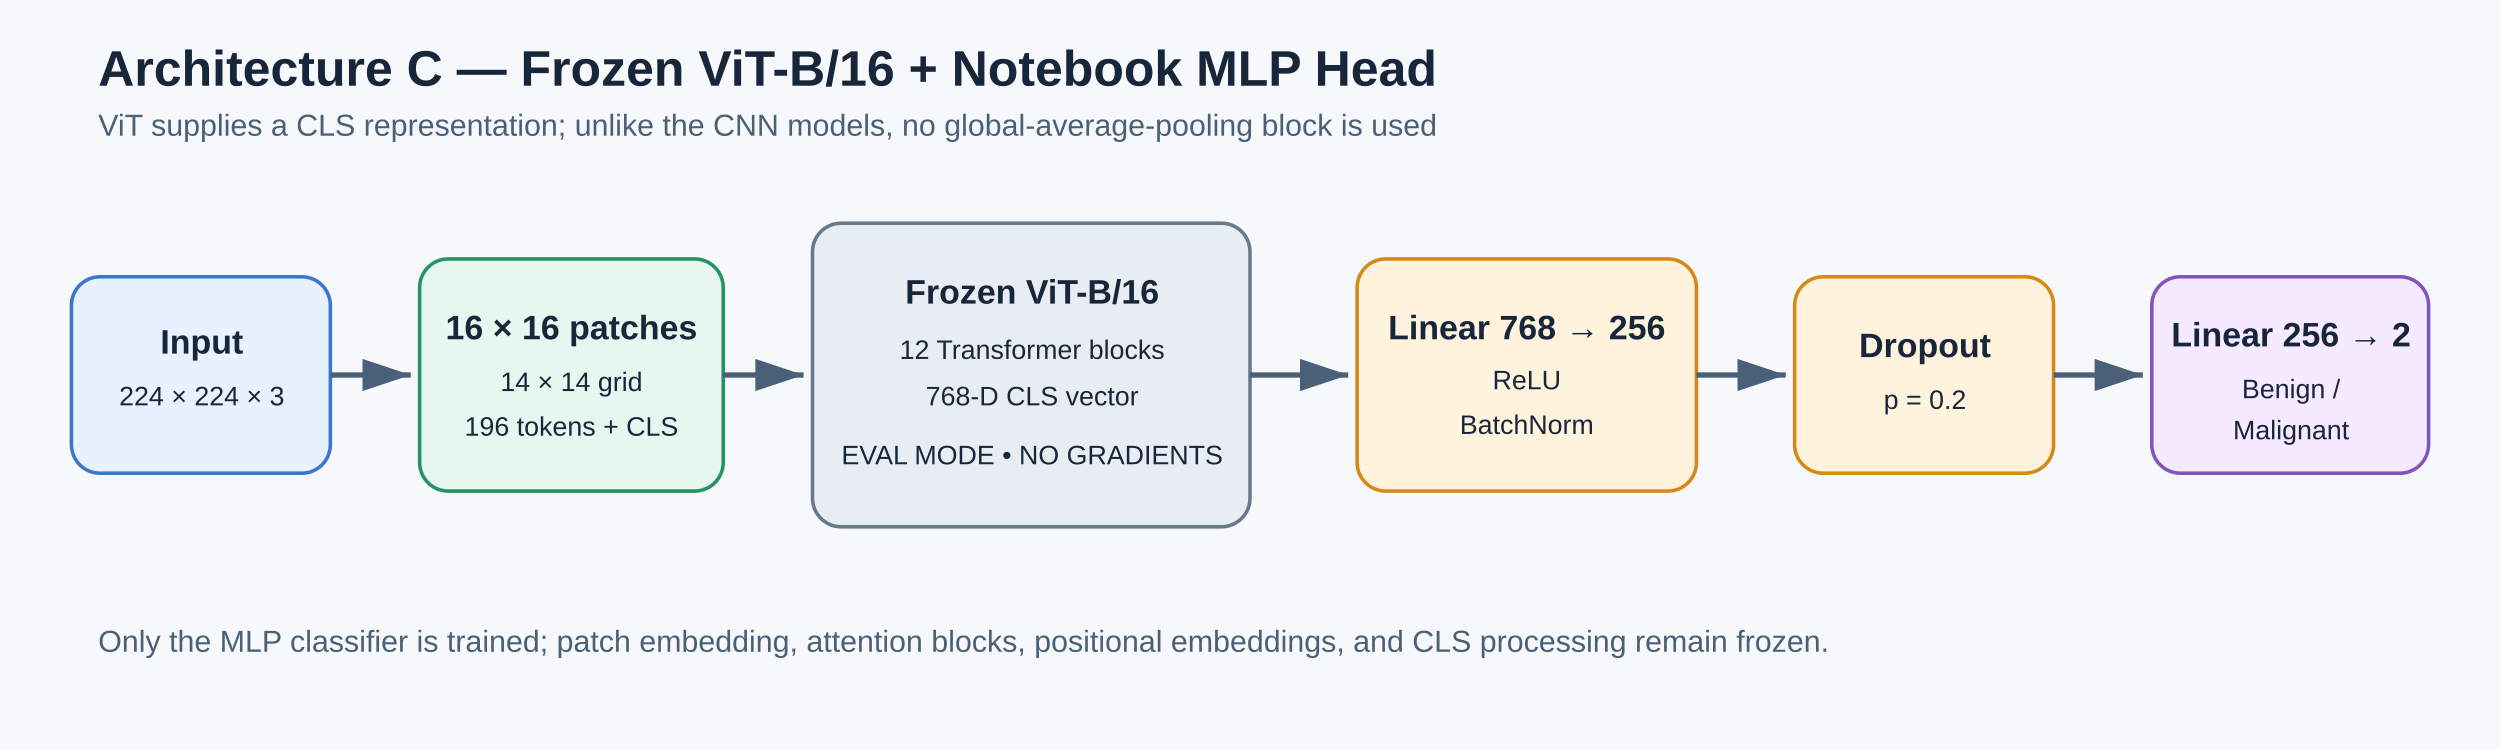
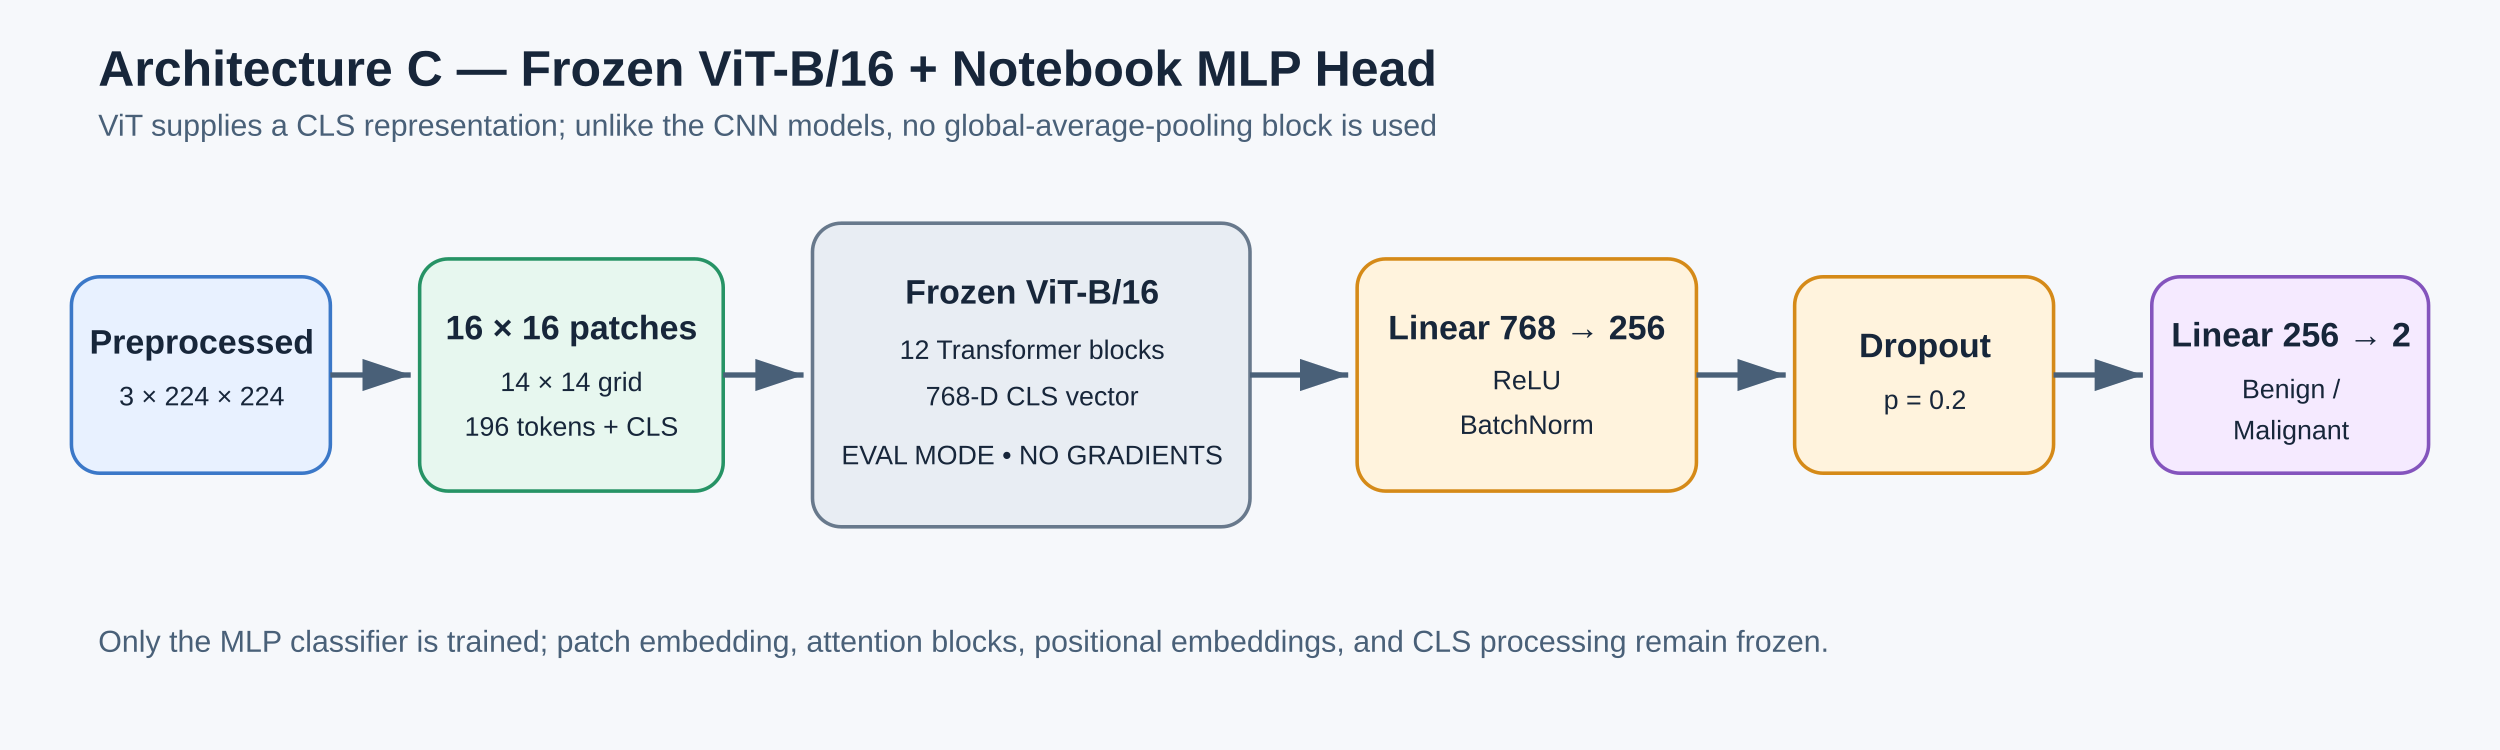
<svg xmlns="http://www.w3.org/2000/svg" width="1400" height="420" viewBox="0 0 1400 420">
  <defs>
    <marker id="a" markerWidth="10" markerHeight="10" refX="9" refY="3" orient="auto">
      <path d="M0,0 L0,6 L9,3 z" fill="#496078" />
    </marker>
    <style>text{font-family:Arial,sans-serif;fill:#17263a}.title{font-size:28px;font-weight:700}.sub{font-size:17px;fill:#496078}.h{font-size:19px;font-weight:700}.b{font-size:15px}.box{stroke-width:2;rx:16}.arrow{stroke:#496078;stroke-width:3;marker-end:url(#a)}</style>
  </defs>
  <rect width="1400" height="420" fill="#f6f8fb" />
  <text x="55" y="48" class="title">Architecture C — Frozen ViT-B/16 + Notebook MLP Head</text>
  <text x="55" y="76" class="sub">ViT supplies a CLS representation; unlike the CNN models, no global-average-pooling block is used</text>
  <rect x="40" y="155" width="145" height="110" class="box" fill="#e8f1ff" stroke="#3b78c8" />
-   <text x="113" y="198" class="h" text-anchor="middle">Input</text>
-   <text x="113" y="227" class="b" text-anchor="middle">224 × 224 × 3</text>
+   <text x="113" y="198" class="h" text-anchor="middle">Preprocessed</text>
+   <text x="113" y="227" class="b" text-anchor="middle">3 × 224 × 224</text>
  <line x1="185" y1="210" x2="230" y2="210" class="arrow" />
  <rect x="235" y="145" width="170" height="130" class="box" fill="#e7f7ef" stroke="#269365" />
  <text x="320" y="190" class="h" text-anchor="middle">16 × 16 patches</text>
  <text x="320" y="219" class="b" text-anchor="middle">14 × 14 grid</text>
  <text x="320" y="244" class="b" text-anchor="middle">196 tokens + CLS</text>
  <line x1="405" y1="210" x2="450" y2="210" class="arrow" />
  <rect x="455" y="125" width="245" height="170" class="box" fill="#e8edf3" stroke="#68798c" />
  <text x="578" y="170" class="h" text-anchor="middle">Frozen ViT-B/16</text>
  <text x="578" y="201" class="b" text-anchor="middle">12 Transformer blocks</text>
  <text x="578" y="227" class="b" text-anchor="middle">768-D CLS vector</text>
  <text x="578" y="260" class="b" text-anchor="middle">EVAL MODE • NO GRADIENTS</text>
  <line x1="700" y1="210" x2="755" y2="210" class="arrow" />
  <rect x="760" y="145" width="190" height="130" class="box" fill="#fff3dd" stroke="#d58a18" />
  <text x="855" y="190" class="h" text-anchor="middle">Linear 768 → 256</text>
  <text x="855" y="218" class="b" text-anchor="middle">ReLU</text>
  <text x="855" y="243" class="b" text-anchor="middle">BatchNorm</text>
  <line x1="950" y1="210" x2="1000" y2="210" class="arrow" />
  <rect x="1005" y="155" width="145" height="110" class="box" fill="#fff3dd" stroke="#d58a18" />
  <text x="1078" y="200" class="h" text-anchor="middle">Dropout</text>
  <text x="1078" y="229" class="b" text-anchor="middle">p = 0.2</text>
  <line x1="1150" y1="210" x2="1200" y2="210" class="arrow" />
  <rect x="1205" y="155" width="155" height="110" class="box" fill="#f5eaff" stroke="#8454bd" />
  <text x="1283" y="194" class="h" text-anchor="middle">Linear 256 → 2</text>
  <text x="1283" y="223" class="b" text-anchor="middle">Benign /</text>
  <text x="1283" y="246" class="b" text-anchor="middle">Malignant</text>
  <text x="55" y="365" class="sub">Only the MLP classifier is trained; patch embedding, attention blocks, positional embeddings, and CLS processing remain frozen.</text>
</svg>
